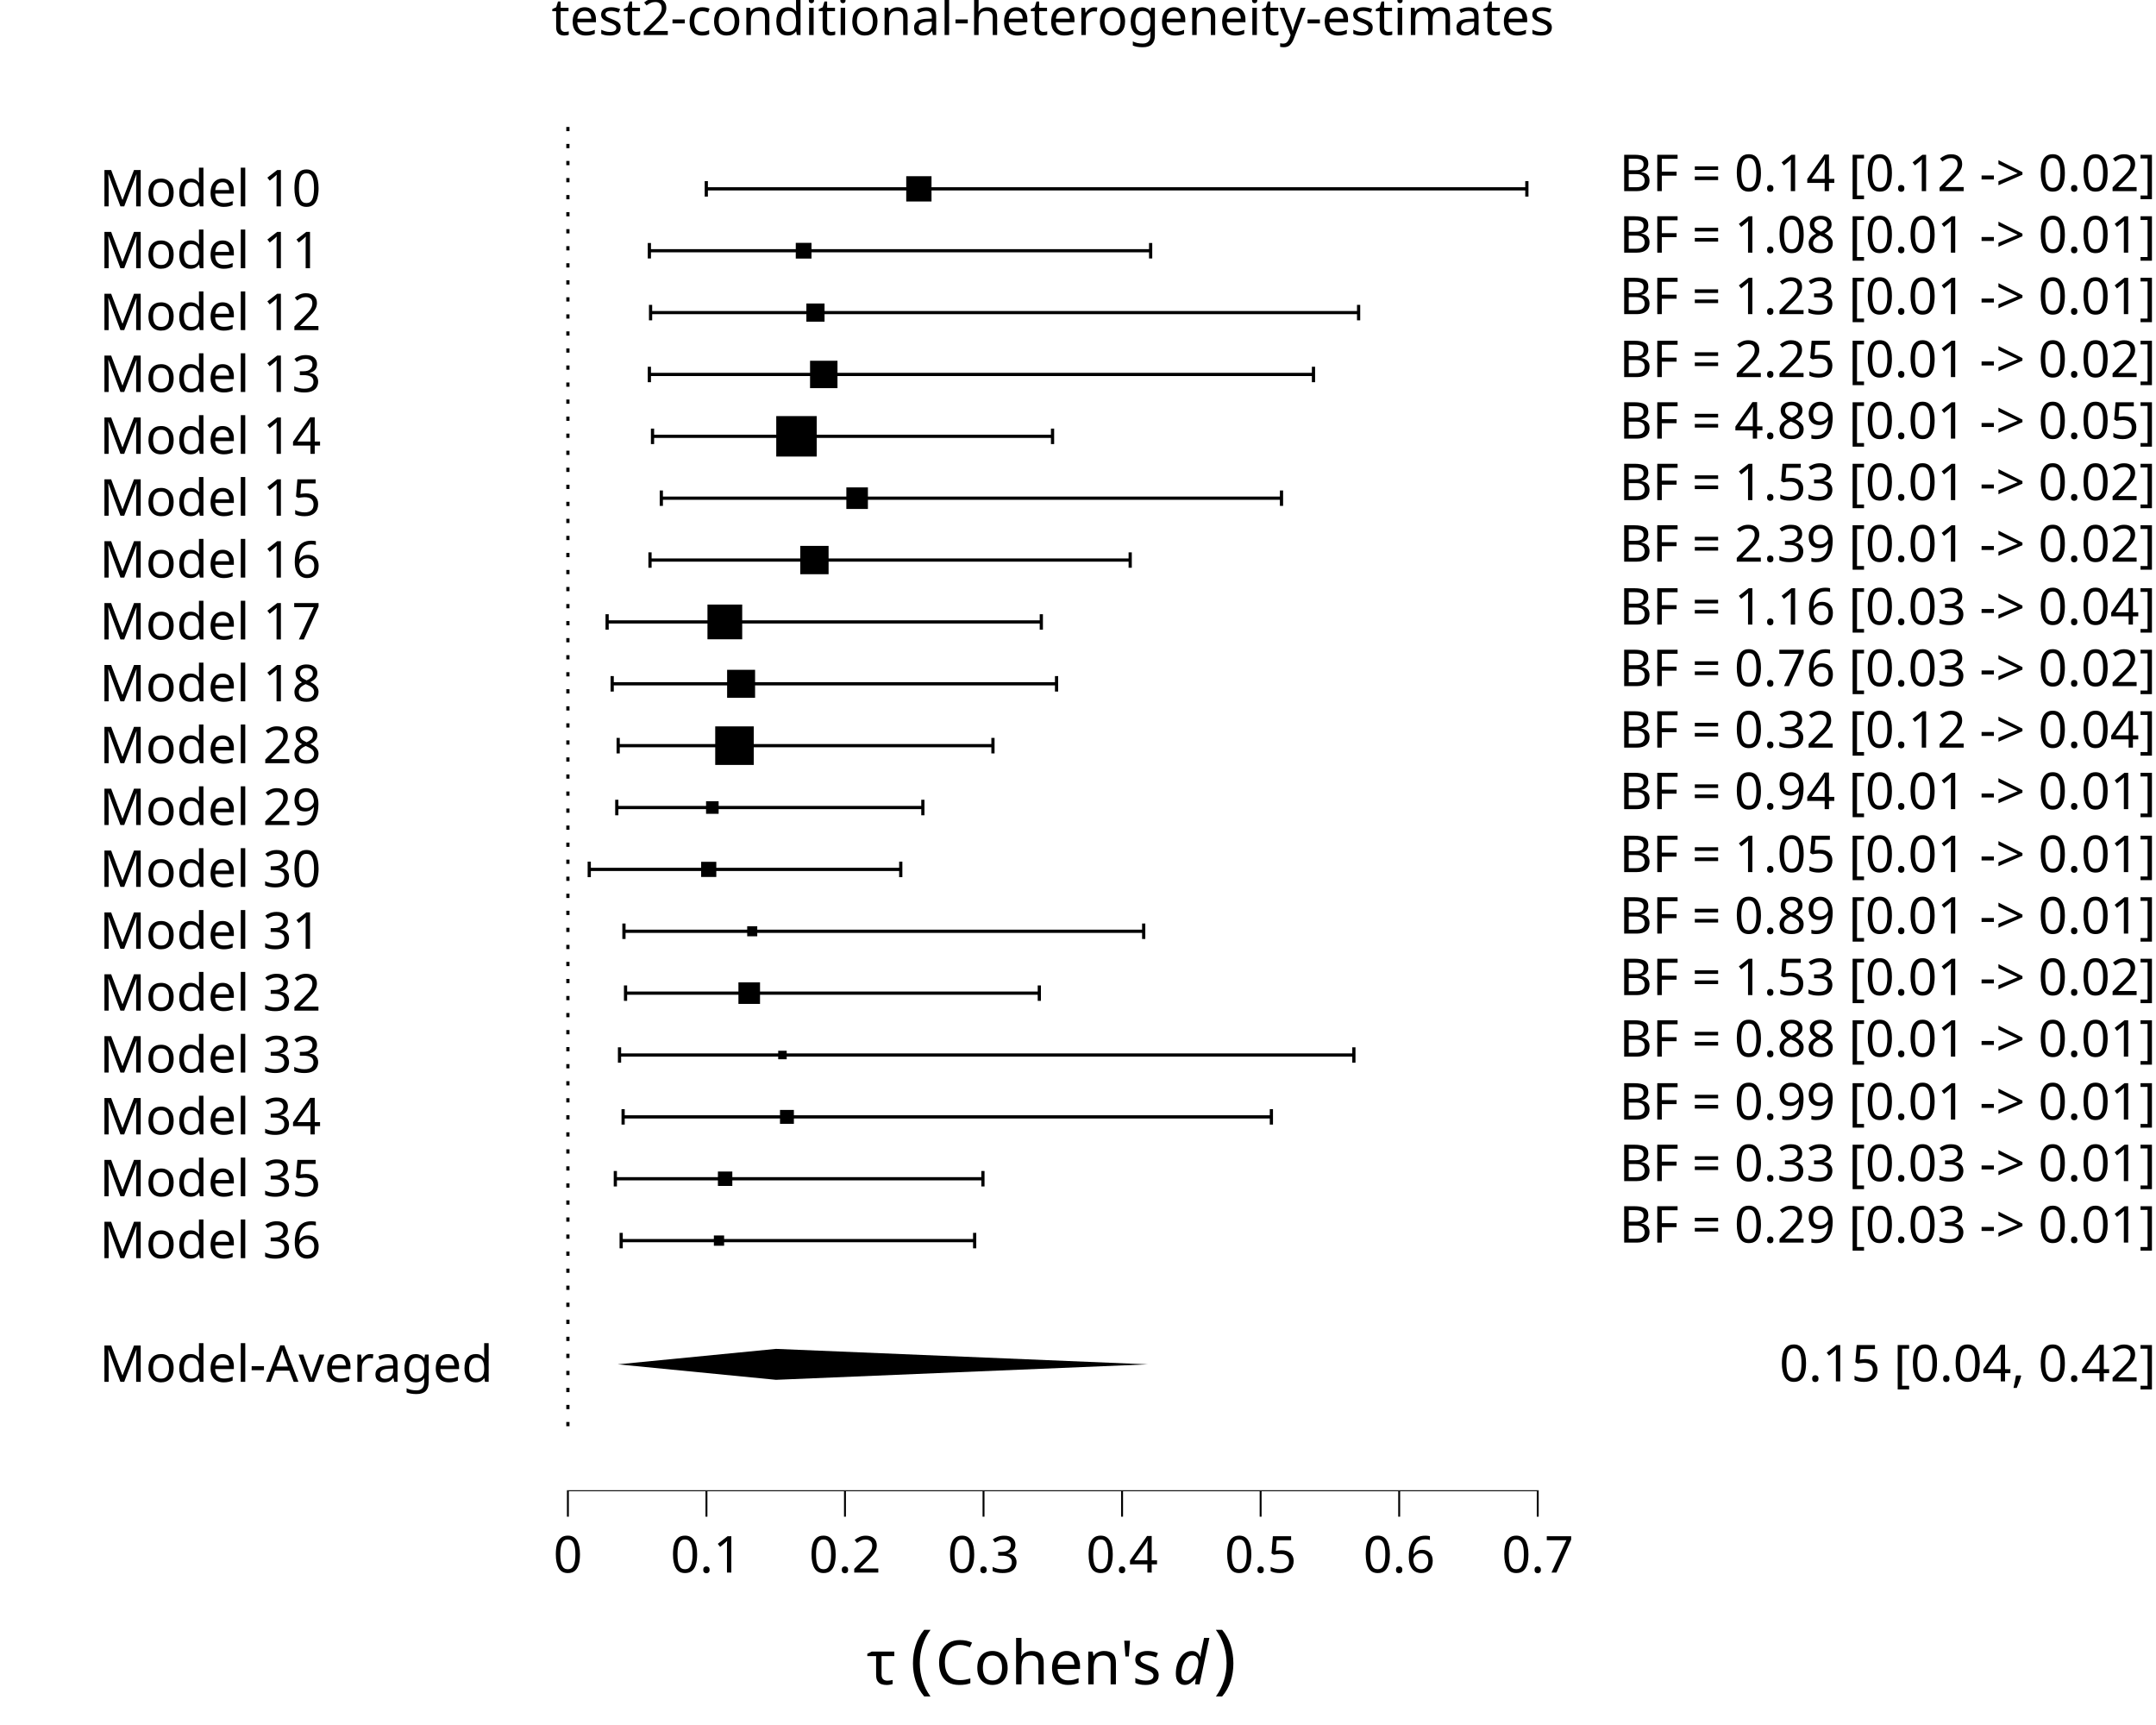
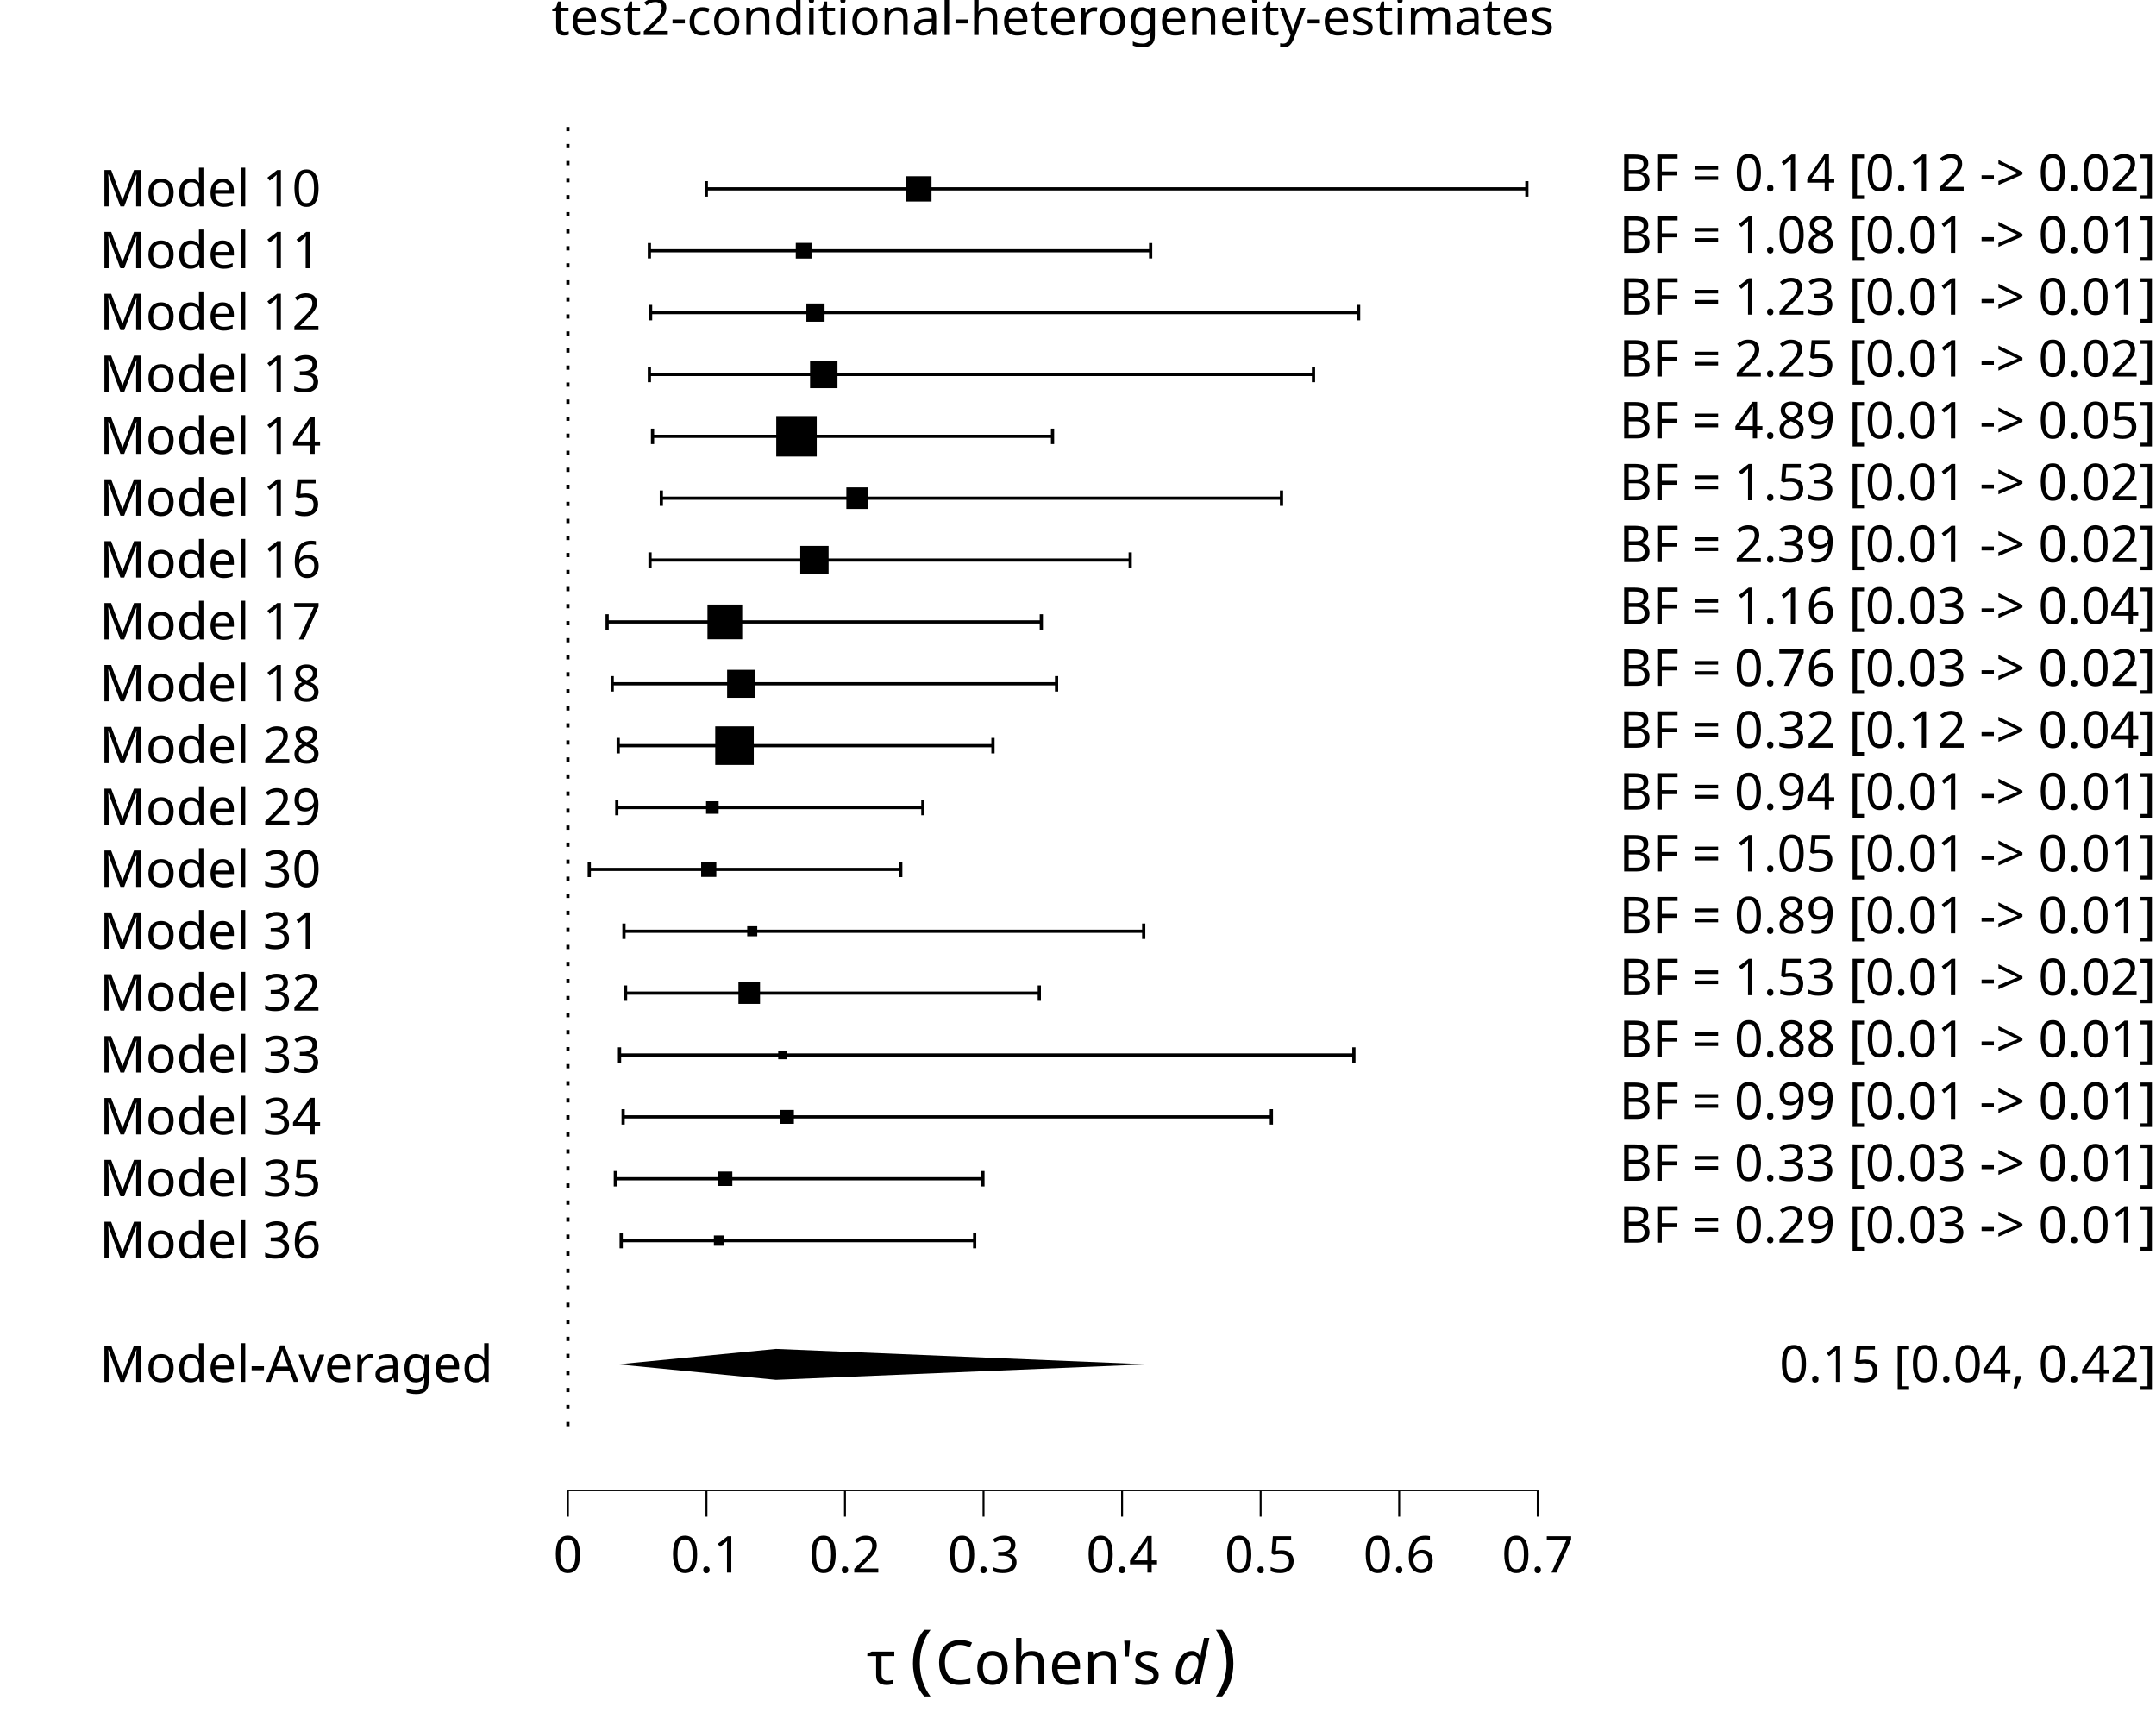
<svg xmlns="http://www.w3.org/2000/svg" class="svglite" data-engine-version="2.0" width="720.00pt" height="576.00pt" viewBox="0 0 720.00 576.00">
  <defs>
    <style type="text/css">
    .svglite line, .svglite polyline, .svglite polygon, .svglite path, .svglite rect, .svglite circle {
      fill: none;
      stroke: #000000;
      stroke-linecap: round;
      stroke-linejoin: round;
      stroke-miterlimit: 10.00;
    }
  </style>
  </defs>
  <rect width="100%" height="100%" style="stroke: none; fill: #FFFFFF;" />
  <defs>
    <clipPath id="cpMC4wMHw3MjAuMDB8MC4wMHw1NzYuMDA=">
      <rect x="0.00" y="0.00" width="720.00" height="576.00" />
    </clipPath>
  </defs>
  <g clip-path="url(#cpMC4wMHw3MjAuMDB8MC4wMHw1NzYuMDA=)">
    <rect x="0.00" y="0.00" width="720.00" height="576.00" style="stroke-width: 10.67; stroke: none;" />
  </g>
  <defs>
    <clipPath id="cpMTczLjQ1fDUyOS43MnwyMC43MXw0OTcuOTI=">
      <rect x="173.45" y="20.71" width="356.27" height="477.22" />
    </clipPath>
  </defs>
  <g clip-path="url(#cpMTczLjQ1fDUyOS43MnwyMC43MXw0OTcuOTI=)">
    <rect x="173.45" y="20.71" width="356.27" height="477.22" style="stroke-width: 10.67; stroke: none;" />
    <polyline points="325.49,416.84 325.49,411.67 " style="stroke-width: 1.07; stroke-linecap: butt;" />
    <polyline points="325.49,414.26 207.44,414.26 " style="stroke-width: 1.07; stroke-linecap: butt;" />
    <polyline points="207.44,416.84 207.44,411.67 " style="stroke-width: 1.07; stroke-linecap: butt;" />
    <polyline points="328.25,396.18 328.25,391.01 " style="stroke-width: 1.07; stroke-linecap: butt;" />
    <polyline points="328.25,393.60 205.49,393.60 " style="stroke-width: 1.07; stroke-linecap: butt;" />
    <polyline points="205.49,396.18 205.49,391.01 " style="stroke-width: 1.07; stroke-linecap: butt;" />
    <polyline points="424.58,375.52 424.58,370.36 " style="stroke-width: 1.07; stroke-linecap: butt;" />
    <polyline points="424.58,372.94 208.09,372.94 " style="stroke-width: 1.07; stroke-linecap: butt;" />
    <polyline points="208.09,375.52 208.09,370.36 " style="stroke-width: 1.07; stroke-linecap: butt;" />
    <polyline points="452.13,354.86 452.13,349.70 " style="stroke-width: 1.07; stroke-linecap: butt;" />
    <polyline points="452.13,352.28 206.89,352.28 " style="stroke-width: 1.07; stroke-linecap: butt;" />
    <polyline points="206.89,354.86 206.89,349.70 " style="stroke-width: 1.07; stroke-linecap: butt;" />
    <polyline points="347.08,334.20 347.08,329.04 " style="stroke-width: 1.07; stroke-linecap: butt;" />
    <polyline points="347.08,331.62 208.90,331.62 " style="stroke-width: 1.07; stroke-linecap: butt;" />
    <polyline points="208.90,334.20 208.90,329.04 " style="stroke-width: 1.07; stroke-linecap: butt;" />
    <polyline points="381.94,313.54 381.94,308.38 " style="stroke-width: 1.07; stroke-linecap: butt;" />
    <polyline points="381.94,310.96 208.37,310.96 " style="stroke-width: 1.07; stroke-linecap: butt;" />
    <polyline points="208.37,313.54 208.37,308.38 " style="stroke-width: 1.07; stroke-linecap: butt;" />
    <polyline points="300.81,292.89 300.81,287.72 " style="stroke-width: 1.07; stroke-linecap: butt;" />
    <polyline points="300.81,290.30 196.78,290.30 " style="stroke-width: 1.07; stroke-linecap: butt;" />
    <polyline points="196.78,292.89 196.78,287.72 " style="stroke-width: 1.07; stroke-linecap: butt;" />
    <polyline points="308.19,272.23 308.19,267.06 " style="stroke-width: 1.07; stroke-linecap: butt;" />
    <polyline points="308.19,269.64 205.98,269.64 " style="stroke-width: 1.07; stroke-linecap: butt;" />
    <polyline points="205.98,272.23 205.98,267.06 " style="stroke-width: 1.07; stroke-linecap: butt;" />
    <polyline points="331.60,251.57 331.60,246.40 " style="stroke-width: 1.07; stroke-linecap: butt;" />
    <polyline points="331.60,248.99 206.44,248.99 " style="stroke-width: 1.07; stroke-linecap: butt;" />
    <polyline points="206.44,251.57 206.44,246.40 " style="stroke-width: 1.07; stroke-linecap: butt;" />
    <polyline points="352.84,230.91 352.84,225.75 " style="stroke-width: 1.07; stroke-linecap: butt;" />
    <polyline points="352.84,228.33 204.44,228.33 " style="stroke-width: 1.07; stroke-linecap: butt;" />
    <polyline points="204.44,230.91 204.44,225.75 " style="stroke-width: 1.07; stroke-linecap: butt;" />
    <polyline points="347.75,210.25 347.75,205.09 " style="stroke-width: 1.07; stroke-linecap: butt;" />
    <polyline points="347.75,207.67 202.75,207.67 " style="stroke-width: 1.07; stroke-linecap: butt;" />
    <polyline points="202.75,210.25 202.75,205.09 " style="stroke-width: 1.07; stroke-linecap: butt;" />
    <polyline points="377.43,189.59 377.43,184.43 " style="stroke-width: 1.07; stroke-linecap: butt;" />
    <polyline points="377.43,187.01 217.07,187.01 " style="stroke-width: 1.07; stroke-linecap: butt;" />
    <polyline points="217.07,189.59 217.07,184.43 " style="stroke-width: 1.07; stroke-linecap: butt;" />
    <polyline points="427.96,168.93 427.96,163.77 " style="stroke-width: 1.07; stroke-linecap: butt;" />
    <polyline points="427.96,166.35 220.85,166.35 " style="stroke-width: 1.07; stroke-linecap: butt;" />
    <polyline points="220.85,168.93 220.85,163.77 " style="stroke-width: 1.07; stroke-linecap: butt;" />
    <polyline points="351.50,148.28 351.50,143.11 " style="stroke-width: 1.07; stroke-linecap: butt;" />
    <polyline points="351.50,145.69 217.91,145.69 " style="stroke-width: 1.07; stroke-linecap: butt;" />
    <polyline points="217.91,148.28 217.91,143.11 " style="stroke-width: 1.07; stroke-linecap: butt;" />
    <polyline points="438.64,127.62 438.64,122.45 " style="stroke-width: 1.07; stroke-linecap: butt;" />
    <polyline points="438.64,125.03 216.86,125.03 " style="stroke-width: 1.07; stroke-linecap: butt;" />
    <polyline points="216.86,127.62 216.86,122.45 " style="stroke-width: 1.07; stroke-linecap: butt;" />
    <polyline points="453.71,106.96 453.71,101.79 " style="stroke-width: 1.07; stroke-linecap: butt;" />
    <polyline points="453.71,104.38 217.26,104.38 " style="stroke-width: 1.07; stroke-linecap: butt;" />
    <polyline points="217.26,106.96 217.26,101.79 " style="stroke-width: 1.07; stroke-linecap: butt;" />
    <polyline points="384.26,86.30 384.26,81.13 " style="stroke-width: 1.07; stroke-linecap: butt;" />
    <polyline points="384.26,83.72 216.86,83.72 " style="stroke-width: 1.07; stroke-linecap: butt;" />
    <polyline points="216.86,86.30 216.86,81.13 " style="stroke-width: 1.07; stroke-linecap: butt;" />
    <polyline points="509.90,65.64 509.90,60.48 " style="stroke-width: 1.07; stroke-linecap: butt;" />
    <polyline points="509.90,63.06 235.87,63.06 " style="stroke-width: 1.07; stroke-linecap: butt;" />
    <polyline points="235.87,65.64 235.87,60.48 " style="stroke-width: 1.07; stroke-linecap: butt;" />
    <polygon points="238.40,415.97 241.82,415.97 241.82,412.54 238.40,412.54 " style="stroke-width: 0.71; stroke: none; fill: #000000;" />
    <polygon points="239.75,396.00 244.56,396.00 244.56,391.19 239.75,391.19 " style="stroke-width: 0.71; stroke: none; fill: #000000;" />
    <polygon points="260.48,375.26 265.12,375.26 265.12,370.62 260.48,370.62 " style="stroke-width: 0.71; stroke: none; fill: #000000;" />
    <polygon points="259.88,353.70 262.72,353.70 262.72,350.86 259.88,350.86 " style="stroke-width: 0.71; stroke: none; fill: #000000;" />
    <polygon points="246.60,335.22 253.81,335.22 253.81,328.02 246.60,328.02 " style="stroke-width: 0.71; stroke: none; fill: #000000;" />
    <polygon points="249.53,312.64 252.89,312.64 252.89,309.28 249.53,309.28 " style="stroke-width: 0.71; stroke: none; fill: #000000;" />
    <polygon points="234.15,292.83 239.21,292.83 239.21,287.77 234.15,287.77 " style="stroke-width: 0.71; stroke: none; fill: #000000;" />
    <polygon points="235.79,271.74 239.99,271.74 239.99,267.55 235.79,267.55 " style="stroke-width: 0.71; stroke: none; fill: #000000;" />
    <polygon points="238.85,255.42 251.72,255.42 251.72,242.55 238.85,242.55 " style="stroke-width: 0.71; stroke: none; fill: #000000;" />
    <polygon points="242.82,233.00 252.16,233.00 252.16,223.66 242.82,223.66 " style="stroke-width: 0.71; stroke: none; fill: #000000;" />
    <polygon points="236.26,213.47 247.86,213.47 247.86,201.87 236.26,201.87 " style="stroke-width: 0.71; stroke: none; fill: #000000;" />
    <polygon points="267.25,191.74 276.71,191.74 276.71,182.28 267.25,182.28 " style="stroke-width: 0.71; stroke: none; fill: #000000;" />
    <polygon points="282.64,169.95 289.84,169.95 289.84,162.75 282.64,162.75 " style="stroke-width: 0.71; stroke: none; fill: #000000;" />
    <polygon points="259.23,152.45 272.75,152.45 272.75,138.94 259.23,138.94 " style="stroke-width: 0.71; stroke: none; fill: #000000;" />
    <polygon points="270.52,129.61 279.68,129.61 279.68,120.46 270.52,120.46 " style="stroke-width: 0.71; stroke: none; fill: #000000;" />
    <polygon points="269.29,107.41 275.36,107.41 275.36,101.34 269.29,101.34 " style="stroke-width: 0.71; stroke: none; fill: #000000;" />
    <polygon points="265.75,86.34 271.00,86.34 271.00,81.09 265.75,81.09 " style="stroke-width: 0.71; stroke: none; fill: #000000;" />
    <polygon points="302.64,67.28 311.08,67.28 311.08,58.84 302.64,58.84 " style="stroke-width: 0.71; stroke: none; fill: #000000;" />
-     <polygon points="206.30,455.57 259.14,450.41 383.31,455.57 259.14,460.74 " style="stroke-width: 1.07; stroke: none; fill: #000000;" />
+     <polygon points="206.30,455.57 259.14,450.41 383.31,455.57 259.14,460.74 " style="stroke-width: 1.07; stroke: none; stroke-linecap: butt; fill: #000000;" />
    <polyline points="189.65,476.23 189.65,42.40 " style="stroke-width: 1.07; stroke-dasharray: 1.42,4.27; stroke-linecap: butt;" />
    <line x1="189.33" y1="497.92" x2="513.85" y2="497.92" style="stroke-width: 0.64; stroke-linecap: butt;" />
    <rect x="173.45" y="20.71" width="356.27" height="477.22" style="stroke-width: 0.00; stroke: none;" />
  </g>
  <g clip-path="url(#cpMC4wMHw3MjAuMDB8MC4wMHw1NzYuMDA=)">
    <text x="33.22" y="461.42" style="font-size: 17.00px; font-family: sans;" textLength="124.76px" lengthAdjust="spacingAndGlyphs">Model-Averaged</text>
    <text x="33.22" y="420.11" style="font-size: 17.00px; font-family: sans;" textLength="69.94px" lengthAdjust="spacingAndGlyphs">Model 36</text>
    <text x="33.22" y="399.45" style="font-size: 17.00px; font-family: sans;" textLength="69.94px" lengthAdjust="spacingAndGlyphs">Model 35</text>
    <text x="33.22" y="378.79" style="font-size: 17.00px; font-family: sans;" textLength="69.94px" lengthAdjust="spacingAndGlyphs">Model 34</text>
    <text x="33.22" y="358.13" style="font-size: 17.00px; font-family: sans;" textLength="69.94px" lengthAdjust="spacingAndGlyphs">Model 33</text>
    <text x="33.22" y="337.47" style="font-size: 17.00px; font-family: sans;" textLength="69.94px" lengthAdjust="spacingAndGlyphs">Model 32</text>
    <text x="33.22" y="316.81" style="font-size: 17.00px; font-family: sans;" textLength="69.94px" lengthAdjust="spacingAndGlyphs">Model 31</text>
    <text x="33.22" y="296.15" style="font-size: 17.00px; font-family: sans;" textLength="69.94px" lengthAdjust="spacingAndGlyphs">Model 30</text>
    <text x="33.22" y="275.49" style="font-size: 17.00px; font-family: sans;" textLength="69.94px" lengthAdjust="spacingAndGlyphs">Model 29</text>
    <text x="33.22" y="254.84" style="font-size: 17.00px; font-family: sans;" textLength="69.94px" lengthAdjust="spacingAndGlyphs">Model 28</text>
    <text x="33.22" y="234.18" style="font-size: 17.00px; font-family: sans;" textLength="69.94px" lengthAdjust="spacingAndGlyphs">Model 18</text>
    <text x="33.22" y="213.52" style="font-size: 17.00px; font-family: sans;" textLength="69.94px" lengthAdjust="spacingAndGlyphs">Model 17</text>
    <text x="33.22" y="192.86" style="font-size: 17.00px; font-family: sans;" textLength="69.94px" lengthAdjust="spacingAndGlyphs">Model 16</text>
    <text x="33.22" y="172.20" style="font-size: 17.00px; font-family: sans;" textLength="69.94px" lengthAdjust="spacingAndGlyphs">Model 15</text>
    <text x="33.22" y="151.54" style="font-size: 17.00px; font-family: sans;" textLength="69.94px" lengthAdjust="spacingAndGlyphs">Model 14</text>
    <text x="33.22" y="130.88" style="font-size: 17.00px; font-family: sans;" textLength="69.94px" lengthAdjust="spacingAndGlyphs">Model 13</text>
    <text x="33.22" y="110.23" style="font-size: 17.00px; font-family: sans;" textLength="69.94px" lengthAdjust="spacingAndGlyphs">Model 12</text>
    <text x="33.22" y="89.57" style="font-size: 17.00px; font-family: sans;" textLength="69.94px" lengthAdjust="spacingAndGlyphs">Model 11</text>
    <text x="33.22" y="68.91" style="font-size: 17.00px; font-family: sans;" textLength="69.94px" lengthAdjust="spacingAndGlyphs">Model 10</text>
-     <text x="720.00" y="461.26" text-anchor="end" style="font-size: 17.00px; font-family: sans;" textLength="122.88px" lengthAdjust="spacingAndGlyphs">0.15 [0.04, 0.42]</text>
-     <text x="720.00" y="414.92" text-anchor="end" style="font-size: 17.00px; font-family: sans;" textLength="179.58px" lengthAdjust="spacingAndGlyphs">BF = 0.29 [0.03 -&gt; 0.01]</text>
-     <text x="720.00" y="394.38" text-anchor="end" style="font-size: 17.00px; font-family: sans;" textLength="179.58px" lengthAdjust="spacingAndGlyphs">BF = 0.33 [0.03 -&gt; 0.01]</text>
-     <text x="720.00" y="373.84" text-anchor="end" style="font-size: 17.00px; font-family: sans;" textLength="179.58px" lengthAdjust="spacingAndGlyphs">BF = 0.99 [0.01 -&gt; 0.01]</text>
-     <text x="720.00" y="352.82" text-anchor="end" style="font-size: 17.00px; font-family: sans;" textLength="179.58px" lengthAdjust="spacingAndGlyphs">BF = 0.88 [0.01 -&gt; 0.01]</text>
-     <text x="720.00" y="332.28" text-anchor="end" style="font-size: 17.00px; font-family: sans;" textLength="179.58px" lengthAdjust="spacingAndGlyphs">BF = 1.53 [0.01 -&gt; 0.02]</text>
-     <text x="720.00" y="311.74" text-anchor="end" style="font-size: 17.00px; font-family: sans;" textLength="179.58px" lengthAdjust="spacingAndGlyphs">BF = 0.89 [0.01 -&gt; 0.01]</text>
-     <text x="720.00" y="291.20" text-anchor="end" style="font-size: 17.00px; font-family: sans;" textLength="179.58px" lengthAdjust="spacingAndGlyphs">BF = 1.05 [0.01 -&gt; 0.01]</text>
-     <text x="720.00" y="270.18" text-anchor="end" style="font-size: 17.00px; font-family: sans;" textLength="179.58px" lengthAdjust="spacingAndGlyphs">BF = 0.94 [0.01 -&gt; 0.01]</text>
-     <text x="720.00" y="249.64" text-anchor="end" style="font-size: 17.00px; font-family: sans;" textLength="179.58px" lengthAdjust="spacingAndGlyphs">BF = 0.32 [0.12 -&gt; 0.04]</text>
-     <text x="720.00" y="229.10" text-anchor="end" style="font-size: 17.00px; font-family: sans;" textLength="179.58px" lengthAdjust="spacingAndGlyphs">BF = 0.76 [0.03 -&gt; 0.02]</text>
-     <text x="720.00" y="208.56" text-anchor="end" style="font-size: 17.00px; font-family: sans;" textLength="179.58px" lengthAdjust="spacingAndGlyphs">BF = 1.16 [0.03 -&gt; 0.04]</text>
-     <text x="720.00" y="187.54" text-anchor="end" style="font-size: 17.00px; font-family: sans;" textLength="179.58px" lengthAdjust="spacingAndGlyphs">BF = 2.39 [0.01 -&gt; 0.02]</text>
-     <text x="720.00" y="167.00" text-anchor="end" style="font-size: 17.00px; font-family: sans;" textLength="179.58px" lengthAdjust="spacingAndGlyphs">BF = 1.53 [0.01 -&gt; 0.02]</text>
-     <text x="720.00" y="146.46" text-anchor="end" style="font-size: 17.00px; font-family: sans;" textLength="179.58px" lengthAdjust="spacingAndGlyphs">BF = 4.89 [0.01 -&gt; 0.05]</text>
-     <text x="720.00" y="125.92" text-anchor="end" style="font-size: 17.00px; font-family: sans;" textLength="179.58px" lengthAdjust="spacingAndGlyphs">BF = 2.25 [0.01 -&gt; 0.02]</text>
-     <text x="720.00" y="104.90" text-anchor="end" style="font-size: 17.00px; font-family: sans;" textLength="179.58px" lengthAdjust="spacingAndGlyphs">BF = 1.23 [0.01 -&gt; 0.01]</text>
-     <text x="720.00" y="84.36" text-anchor="end" style="font-size: 17.00px; font-family: sans;" textLength="179.58px" lengthAdjust="spacingAndGlyphs">BF = 1.08 [0.01 -&gt; 0.01]</text>
-     <text x="720.00" y="63.82" text-anchor="end" style="font-size: 17.00px; font-family: sans;" textLength="179.58px" lengthAdjust="spacingAndGlyphs">BF = 0.14 [0.12 -&gt; 0.02]</text>
+     <text x="720.00" y="461.42" text-anchor="end" style="font-size: 17.00px; font-family: sans;" textLength="122.88px" lengthAdjust="spacingAndGlyphs">0.15 [0.04, 0.42]</text>
+     <text x="720.00" y="414.94" text-anchor="end" style="font-size: 17.00px; font-family: sans;" textLength="179.58px" lengthAdjust="spacingAndGlyphs">BF = 0.29 [0.03 -&gt; 0.01]</text>
+     <text x="720.00" y="394.28" text-anchor="end" style="font-size: 17.00px; font-family: sans;" textLength="179.58px" lengthAdjust="spacingAndGlyphs">BF = 0.33 [0.03 -&gt; 0.01]</text>
+     <text x="720.00" y="373.62" text-anchor="end" style="font-size: 17.00px; font-family: sans;" textLength="179.58px" lengthAdjust="spacingAndGlyphs">BF = 0.99 [0.01 -&gt; 0.01]</text>
+     <text x="720.00" y="352.96" text-anchor="end" style="font-size: 17.00px; font-family: sans;" textLength="179.58px" lengthAdjust="spacingAndGlyphs">BF = 0.88 [0.01 -&gt; 0.01]</text>
+     <text x="720.00" y="332.31" text-anchor="end" style="font-size: 17.00px; font-family: sans;" textLength="179.58px" lengthAdjust="spacingAndGlyphs">BF = 1.53 [0.01 -&gt; 0.02]</text>
+     <text x="720.00" y="311.65" text-anchor="end" style="font-size: 17.00px; font-family: sans;" textLength="179.58px" lengthAdjust="spacingAndGlyphs">BF = 0.89 [0.01 -&gt; 0.01]</text>
+     <text x="720.00" y="290.99" text-anchor="end" style="font-size: 17.00px; font-family: sans;" textLength="179.58px" lengthAdjust="spacingAndGlyphs">BF = 1.05 [0.01 -&gt; 0.01]</text>
+     <text x="720.00" y="270.33" text-anchor="end" style="font-size: 17.00px; font-family: sans;" textLength="179.58px" lengthAdjust="spacingAndGlyphs">BF = 0.94 [0.01 -&gt; 0.01]</text>
+     <text x="720.00" y="249.67" text-anchor="end" style="font-size: 17.00px; font-family: sans;" textLength="179.58px" lengthAdjust="spacingAndGlyphs">BF = 0.32 [0.12 -&gt; 0.04]</text>
+     <text x="720.00" y="229.01" text-anchor="end" style="font-size: 17.00px; font-family: sans;" textLength="179.58px" lengthAdjust="spacingAndGlyphs">BF = 0.76 [0.03 -&gt; 0.02]</text>
+     <text x="720.00" y="208.35" text-anchor="end" style="font-size: 17.00px; font-family: sans;" textLength="179.58px" lengthAdjust="spacingAndGlyphs">BF = 1.16 [0.03 -&gt; 0.04]</text>
+     <text x="720.00" y="187.70" text-anchor="end" style="font-size: 17.00px; font-family: sans;" textLength="179.58px" lengthAdjust="spacingAndGlyphs">BF = 2.39 [0.01 -&gt; 0.02]</text>
+     <text x="720.00" y="167.04" text-anchor="end" style="font-size: 17.00px; font-family: sans;" textLength="179.58px" lengthAdjust="spacingAndGlyphs">BF = 1.53 [0.01 -&gt; 0.02]</text>
+     <text x="720.00" y="146.38" text-anchor="end" style="font-size: 17.00px; font-family: sans;" textLength="179.58px" lengthAdjust="spacingAndGlyphs">BF = 4.89 [0.01 -&gt; 0.05]</text>
+     <text x="720.00" y="125.72" text-anchor="end" style="font-size: 17.00px; font-family: sans;" textLength="179.58px" lengthAdjust="spacingAndGlyphs">BF = 2.25 [0.01 -&gt; 0.02]</text>
+     <text x="720.00" y="105.06" text-anchor="end" style="font-size: 17.00px; font-family: sans;" textLength="179.58px" lengthAdjust="spacingAndGlyphs">BF = 1.23 [0.01 -&gt; 0.01]</text>
+     <text x="720.00" y="84.40" text-anchor="end" style="font-size: 17.00px; font-family: sans;" textLength="179.58px" lengthAdjust="spacingAndGlyphs">BF = 1.08 [0.01 -&gt; 0.01]</text>
+     <text x="720.00" y="63.74" text-anchor="end" style="font-size: 17.00px; font-family: sans;" textLength="179.58px" lengthAdjust="spacingAndGlyphs">BF = 0.14 [0.12 -&gt; 0.02]</text>
    <polyline points="173.45,497.92 529.72,497.92 " style="stroke-width: 0.00; stroke: none; stroke-linecap: butt;" />
    <polyline points="189.65,506.43 189.65,497.92 " style="stroke-width: 0.64; stroke-linecap: butt;" />
    <polyline points="235.92,506.43 235.92,497.92 " style="stroke-width: 0.64; stroke-linecap: butt;" />
    <polyline points="282.18,506.43 282.18,497.92 " style="stroke-width: 0.64; stroke-linecap: butt;" />
    <polyline points="328.45,506.43 328.45,497.92 " style="stroke-width: 0.64; stroke-linecap: butt;" />
    <polyline points="374.72,506.43 374.72,497.92 " style="stroke-width: 0.64; stroke-linecap: butt;" />
    <polyline points="420.99,506.43 420.99,497.92 " style="stroke-width: 0.64; stroke-linecap: butt;" />
    <polyline points="467.26,506.43 467.26,497.92 " style="stroke-width: 0.64; stroke-linecap: butt;" />
    <polyline points="513.53,506.43 513.53,497.92 " style="stroke-width: 0.64; stroke-linecap: butt;" />
    <text x="189.65" y="525.10" text-anchor="middle" style="font-size: 17.00px; font-family: sans;" textLength="9.46px" lengthAdjust="spacingAndGlyphs">0</text>
    <text x="235.92" y="525.10" text-anchor="middle" style="font-size: 17.00px; font-family: sans;" textLength="23.63px" lengthAdjust="spacingAndGlyphs">0.1</text>
    <text x="282.18" y="525.10" text-anchor="middle" style="font-size: 17.00px; font-family: sans;" textLength="23.63px" lengthAdjust="spacingAndGlyphs">0.2</text>
    <text x="328.45" y="525.10" text-anchor="middle" style="font-size: 17.00px; font-family: sans;" textLength="23.63px" lengthAdjust="spacingAndGlyphs">0.3</text>
    <text x="374.72" y="525.10" text-anchor="middle" style="font-size: 17.00px; font-family: sans;" textLength="23.63px" lengthAdjust="spacingAndGlyphs">0.4</text>
    <text x="420.99" y="525.10" text-anchor="middle" style="font-size: 17.00px; font-family: sans;" textLength="23.63px" lengthAdjust="spacingAndGlyphs">0.5</text>
    <text x="467.26" y="525.10" text-anchor="middle" style="font-size: 17.00px; font-family: sans;" textLength="23.63px" lengthAdjust="spacingAndGlyphs">0.6</text>
    <text x="513.53" y="525.10" text-anchor="middle" style="font-size: 17.00px; font-family: sans;" textLength="23.63px" lengthAdjust="spacingAndGlyphs">0.7</text>
    <text x="289.44" y="562.42" style="font-size: 20.40px; font-family: sans;" textLength="9.33px" lengthAdjust="spacingAndGlyphs">τ</text>
    <text x="298.77" y="562.42" style="font-size: 20.40px; font-family: sans;" textLength="5.10px" lengthAdjust="spacingAndGlyphs"> </text>
    <text x="303.87" y="562.42" style="font-size: 25.50px; font-family: sans;" textLength="8.49px" lengthAdjust="spacingAndGlyphs">(</text>
    <text x="312.36" y="562.42" style="font-size: 20.40px; font-family: sans;" textLength="74.22px" lengthAdjust="spacingAndGlyphs">Cohen's</text>
    <text x="386.59" y="562.42" style="font-size: 20.40px; font-family: sans;" textLength="5.10px" lengthAdjust="spacingAndGlyphs"> </text>
    <text x="391.69" y="562.42" style="font-size: 20.40px; font-style: italic; font-family: sans;" textLength="11.35px" lengthAdjust="spacingAndGlyphs">d</text>
    <text x="405.26" y="562.42" style="font-size: 25.50px; font-family: sans;" textLength="8.48px" lengthAdjust="spacingAndGlyphs">)</text>
    <text x="351.59" y="11.70" text-anchor="middle" style="font-size: 17.00px; font-family: sans;" textLength="310.93px" lengthAdjust="spacingAndGlyphs">test2-conditional-heterogeneity-estimates</text>
  </g>
</svg>
